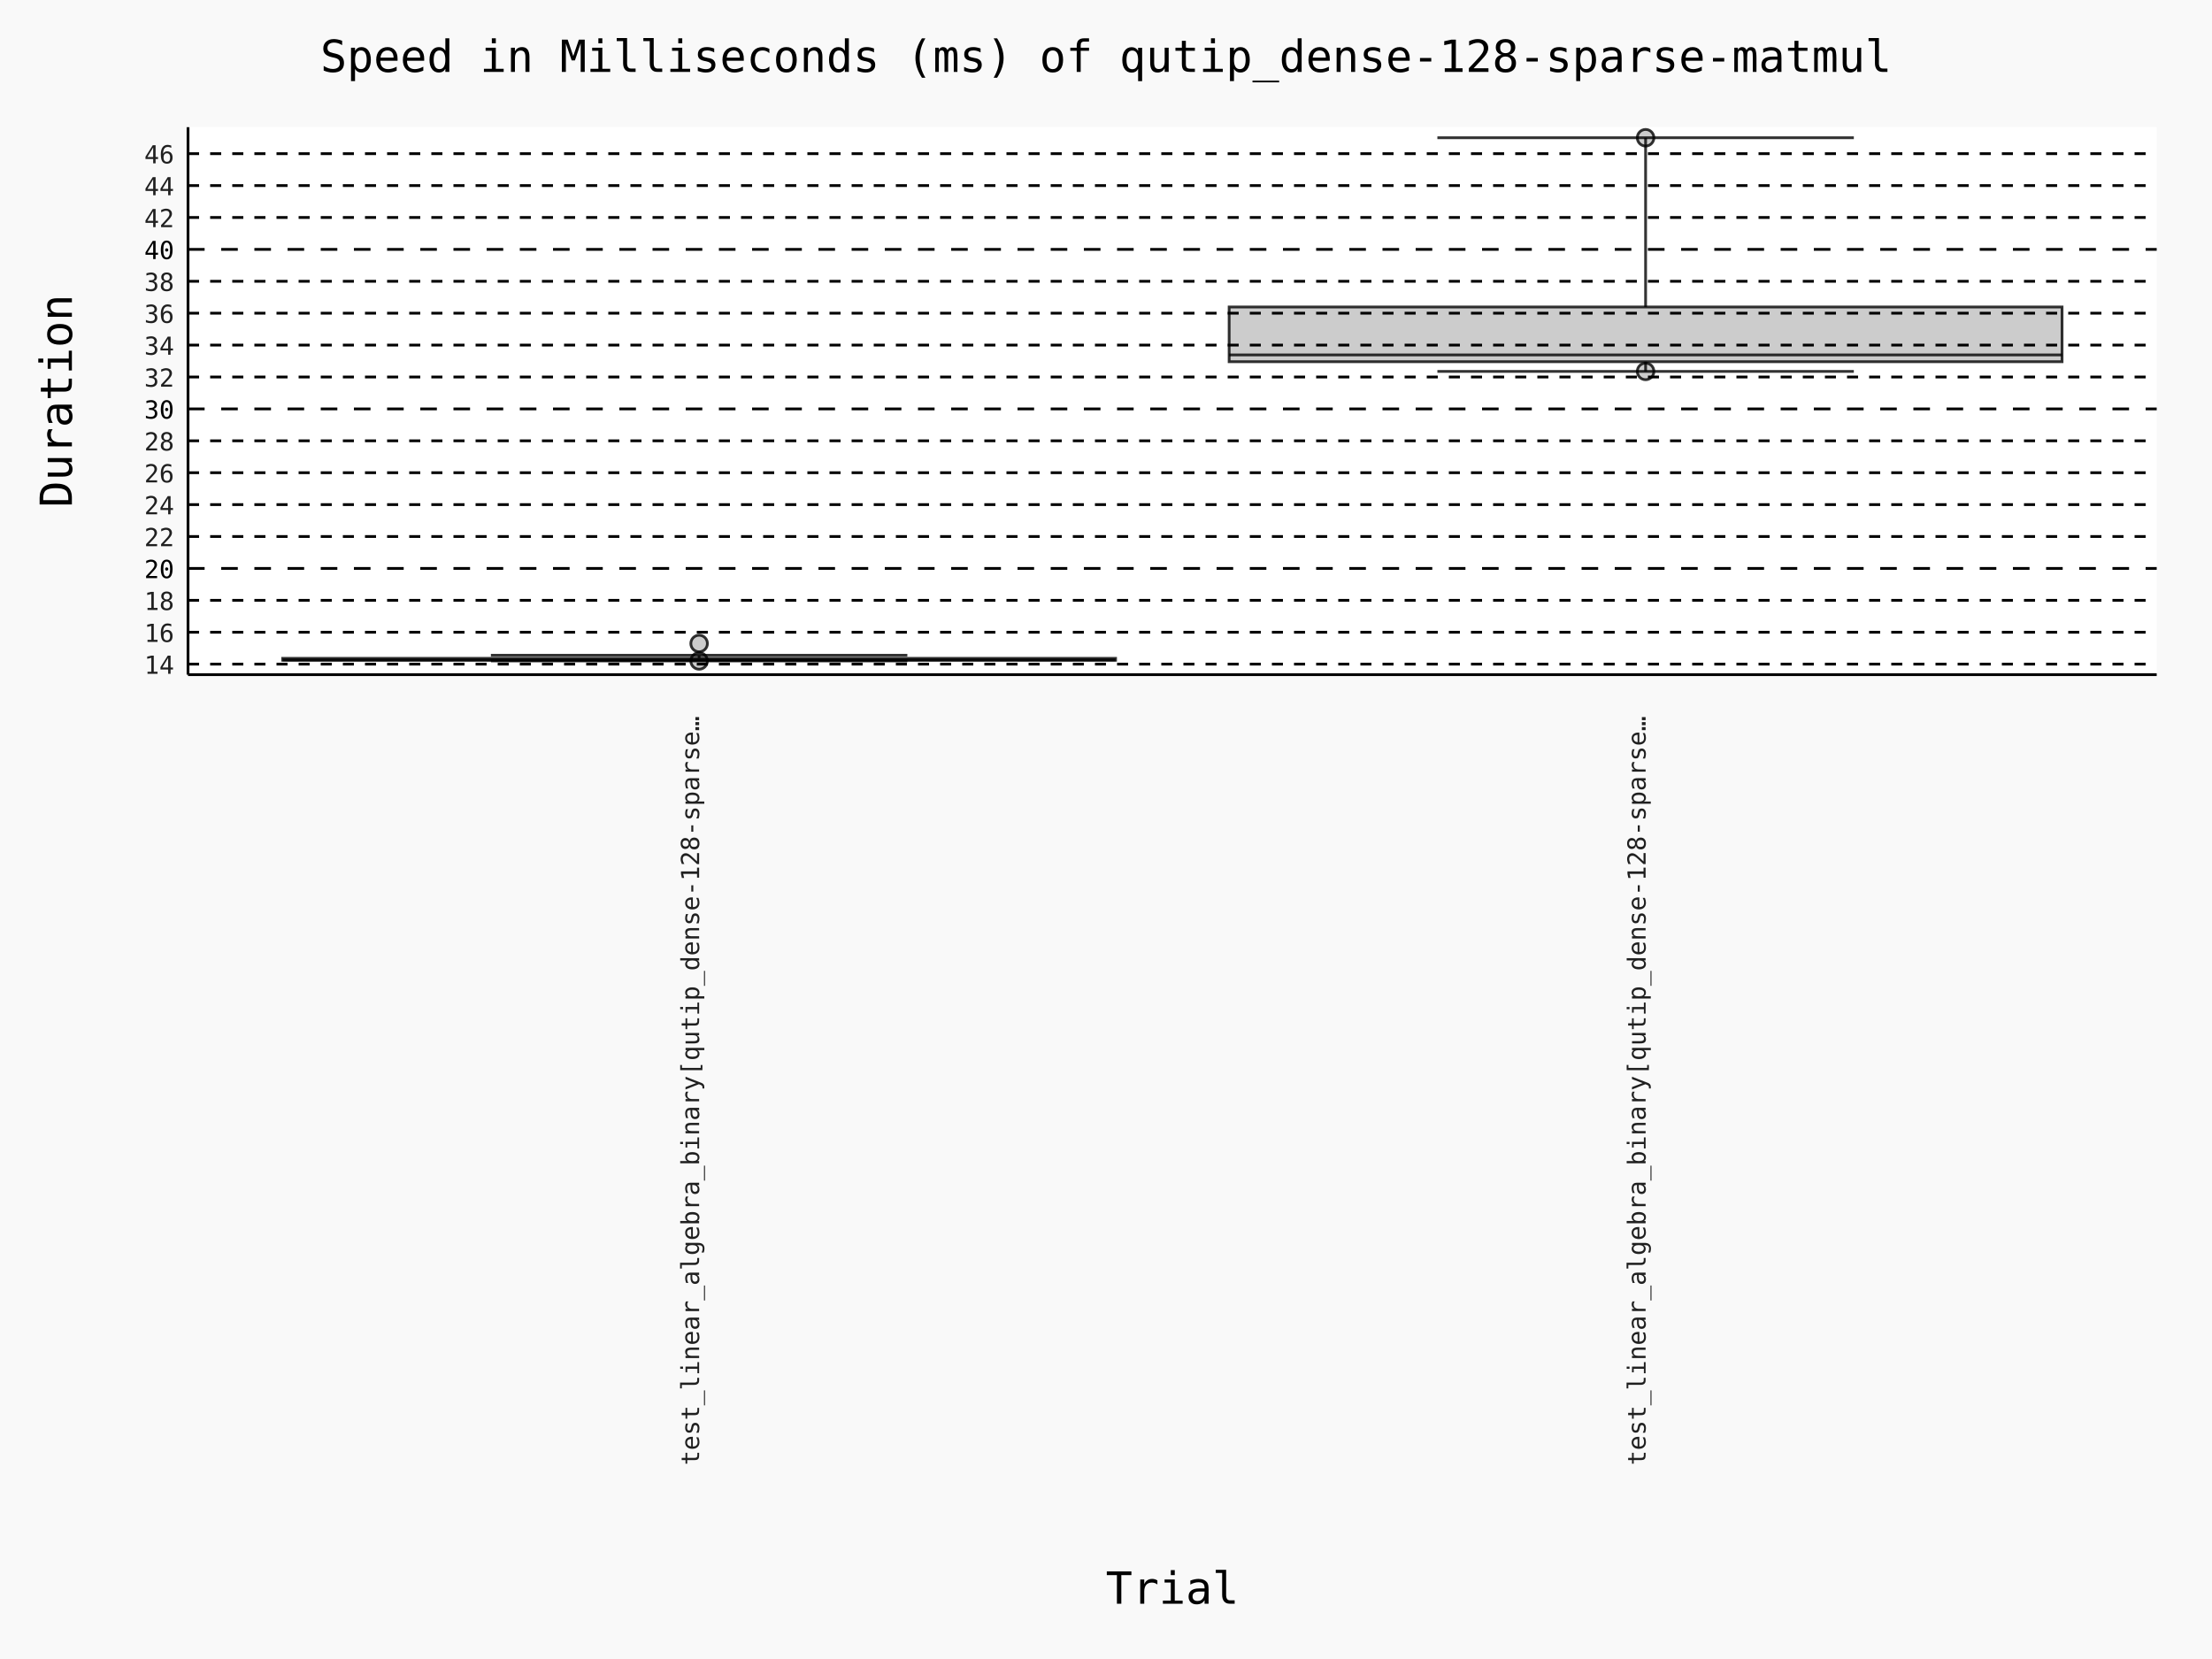
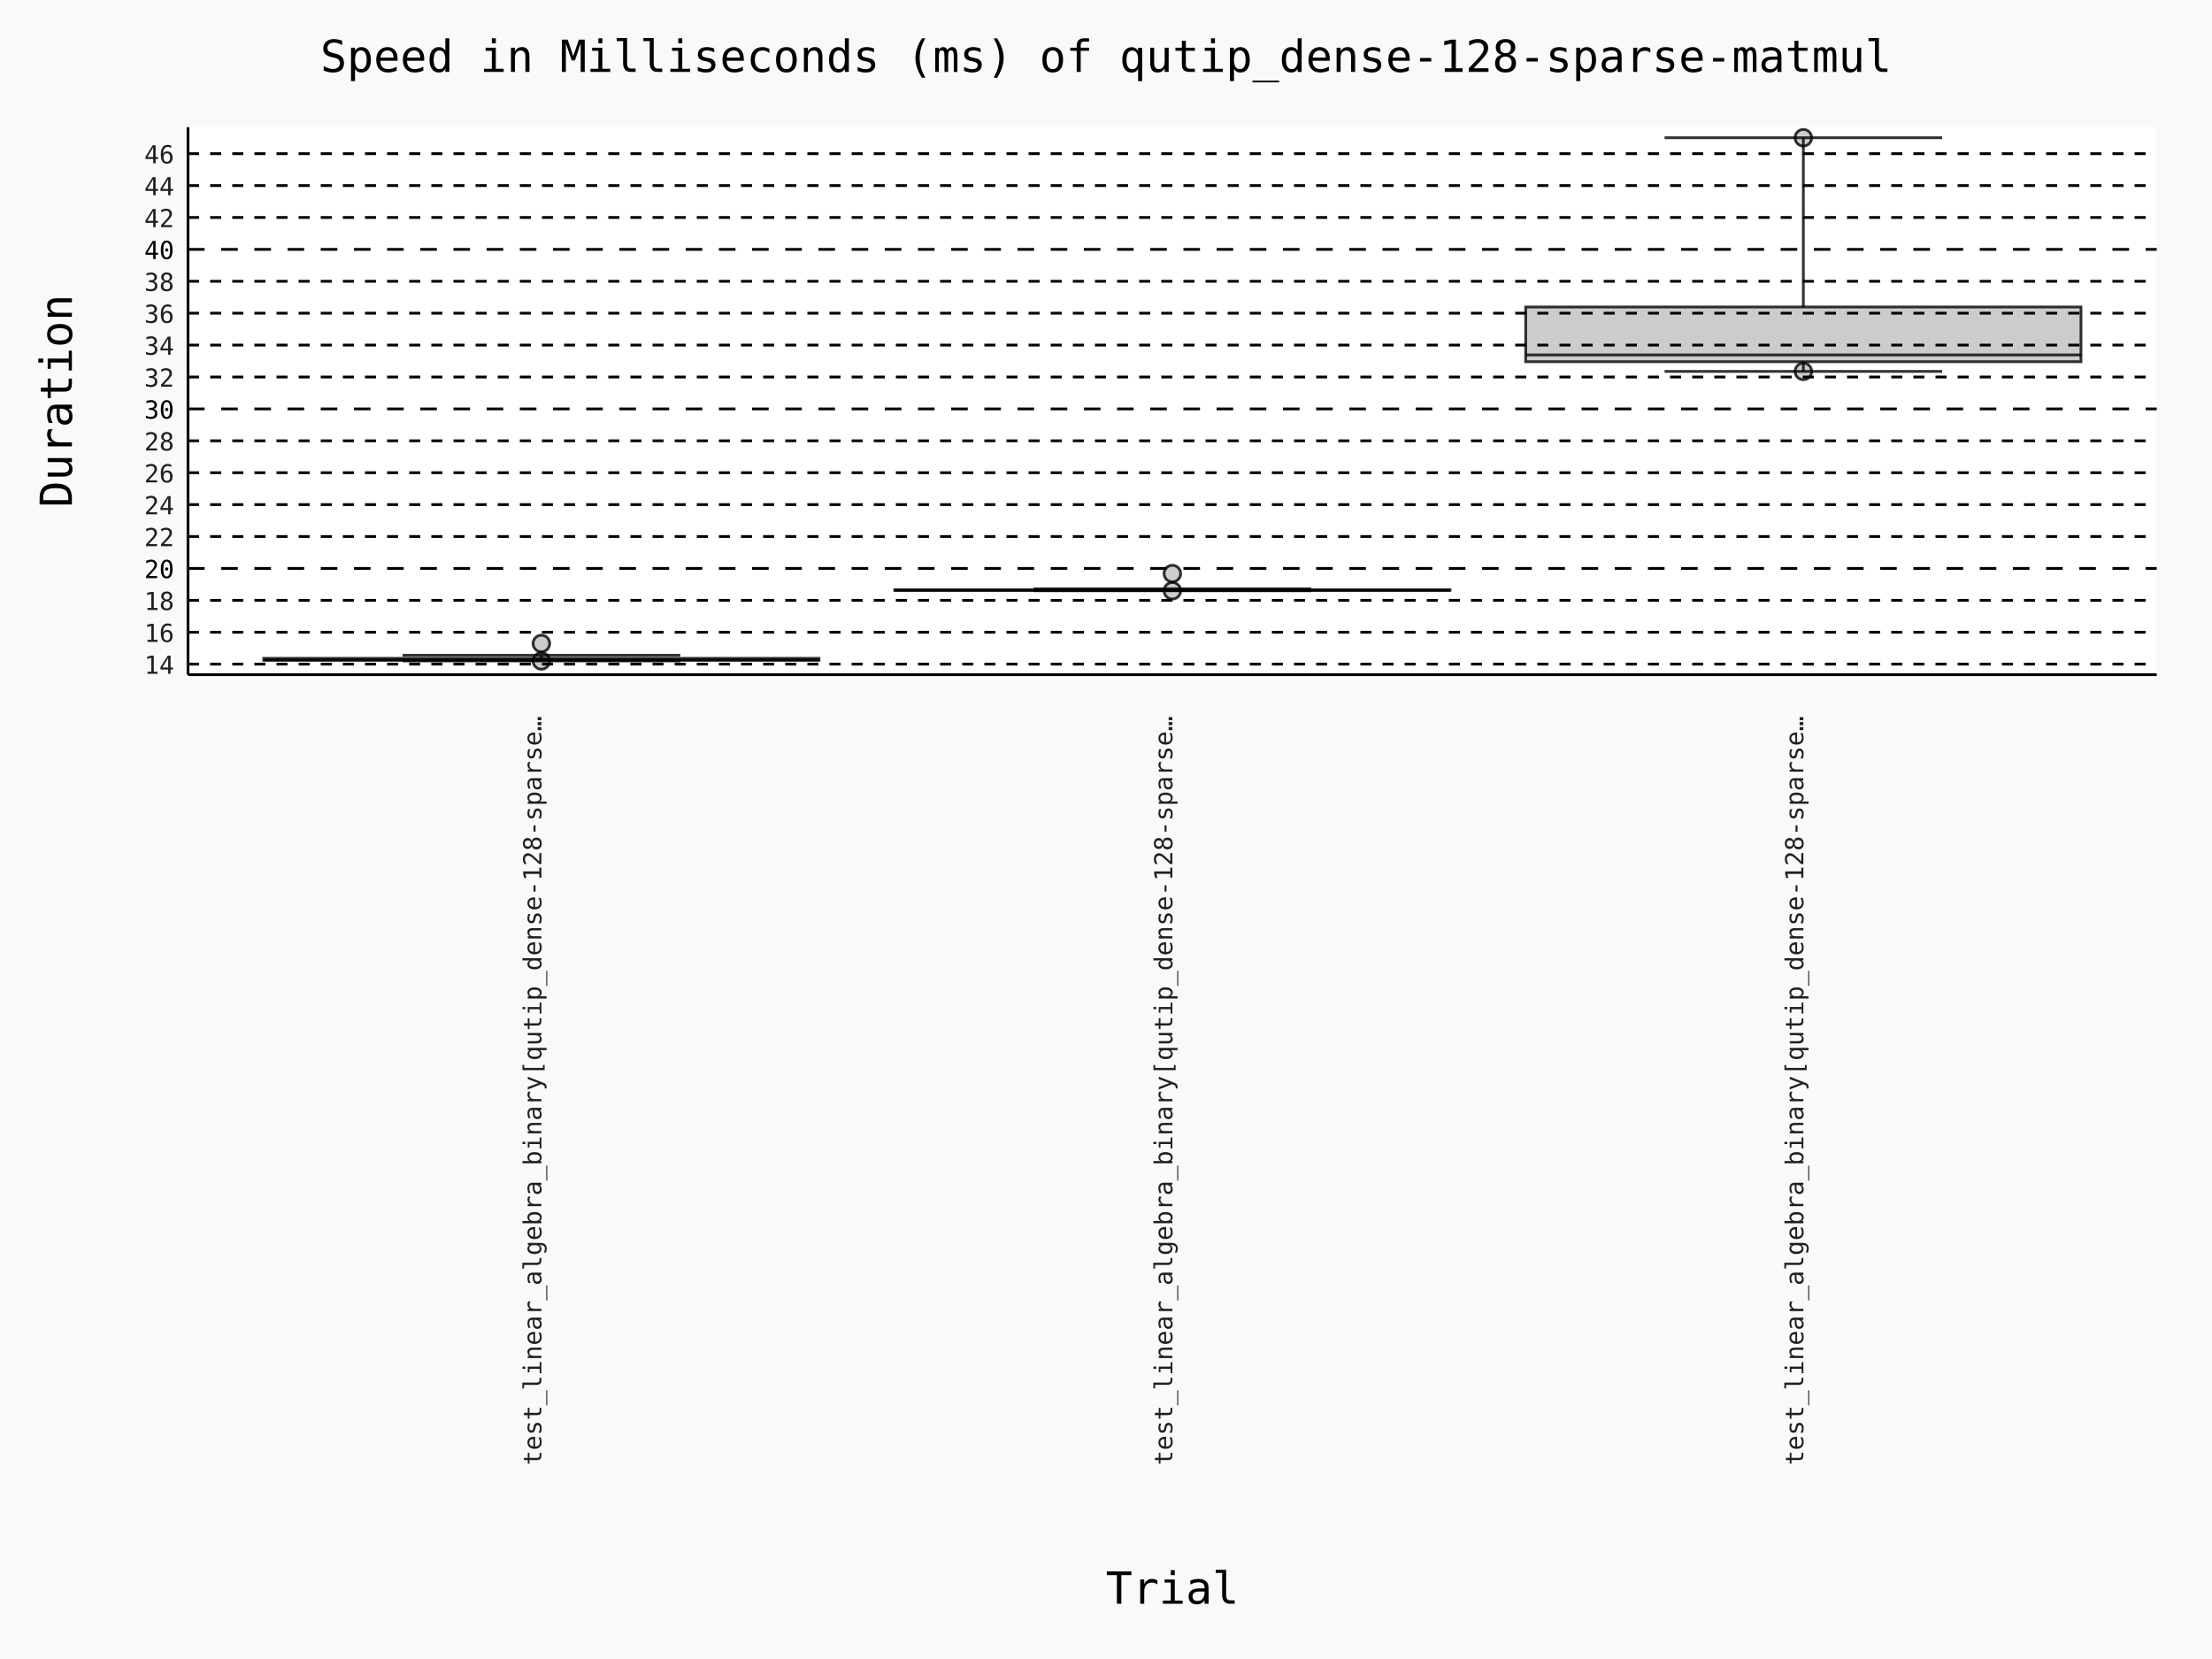
- <svg xmlns="http://www.w3.org/2000/svg" id="chart-97b67535-8b0e-4242-b469-32ea2b9780ec" class="pygal-chart" viewBox="0 0 800 600">
+ <svg xmlns="http://www.w3.org/2000/svg" id="chart-5caa5186-e664-4173-80a9-8ba2108dd7f9" class="pygal-chart" viewBox="0 0 800 600">
  <defs>
-     <style type="text/css">#chart-97b67535-8b0e-4242-b469-32ea2b9780ec{-webkit-user-select:none;-webkit-font-smoothing:antialiased;font-family:Consolas,"Deja Vu Sans Mono","Bitstream Vera Sans Mono","Courier New",monospace}#chart-97b67535-8b0e-4242-b469-32ea2b9780ec .title{font-family:Consolas,"Deja Vu Sans Mono","Bitstream Vera Sans Mono","Courier New",monospace;font-size:16px}#chart-97b67535-8b0e-4242-b469-32ea2b9780ec .legends .legend text{font-family:Consolas,"Deja Vu Sans Mono","Bitstream Vera Sans Mono","Courier New",monospace;font-size:14px}#chart-97b67535-8b0e-4242-b469-32ea2b9780ec .axis text{font-family:Consolas,"Deja Vu Sans Mono","Bitstream Vera Sans Mono","Courier New",monospace;font-size:10px}#chart-97b67535-8b0e-4242-b469-32ea2b9780ec .axis text.major{font-family:Consolas,"Deja Vu Sans Mono","Bitstream Vera Sans Mono","Courier New",monospace;font-size:10px}#chart-97b67535-8b0e-4242-b469-32ea2b9780ec .text-overlay text.value{font-family:Consolas,"Deja Vu Sans Mono","Bitstream Vera Sans Mono","Courier New",monospace;font-size:16px}#chart-97b67535-8b0e-4242-b469-32ea2b9780ec .text-overlay text.label{font-family:Consolas,"Deja Vu Sans Mono","Bitstream Vera Sans Mono","Courier New",monospace;font-size:10px}#chart-97b67535-8b0e-4242-b469-32ea2b9780ec .tooltip{font-family:Consolas,"Deja Vu Sans Mono","Bitstream Vera Sans Mono","Courier New",monospace;font-size:14px}#chart-97b67535-8b0e-4242-b469-32ea2b9780ec text.no_data{font-family:Consolas,"Deja Vu Sans Mono","Bitstream Vera Sans Mono","Courier New",monospace;font-size:64px}
- #chart-97b67535-8b0e-4242-b469-32ea2b9780ec{background-color:rgba(249,249,249,1)}#chart-97b67535-8b0e-4242-b469-32ea2b9780ec path,#chart-97b67535-8b0e-4242-b469-32ea2b9780ec line,#chart-97b67535-8b0e-4242-b469-32ea2b9780ec rect,#chart-97b67535-8b0e-4242-b469-32ea2b9780ec circle{-webkit-transition:150ms;-moz-transition:150ms;transition:150ms}#chart-97b67535-8b0e-4242-b469-32ea2b9780ec .graph &gt; .background{fill:rgba(249,249,249,1)}#chart-97b67535-8b0e-4242-b469-32ea2b9780ec .plot &gt; .background{fill:rgba(255,255,255,1)}#chart-97b67535-8b0e-4242-b469-32ea2b9780ec .graph{fill:rgba(0,0,0,.87)}#chart-97b67535-8b0e-4242-b469-32ea2b9780ec text.no_data{fill:rgba(0,0,0,1)}#chart-97b67535-8b0e-4242-b469-32ea2b9780ec .title{fill:rgba(0,0,0,1)}#chart-97b67535-8b0e-4242-b469-32ea2b9780ec .legends .legend text{fill:rgba(0,0,0,.87)}#chart-97b67535-8b0e-4242-b469-32ea2b9780ec .legends .legend:hover text{fill:rgba(0,0,0,1)}#chart-97b67535-8b0e-4242-b469-32ea2b9780ec .axis .line{stroke:rgba(0,0,0,1)}#chart-97b67535-8b0e-4242-b469-32ea2b9780ec .axis .guide.line{stroke:rgba(0,0,0,.54)}#chart-97b67535-8b0e-4242-b469-32ea2b9780ec .axis .major.line{stroke:rgba(0,0,0,.87)}#chart-97b67535-8b0e-4242-b469-32ea2b9780ec .axis text.major{fill:rgba(0,0,0,1)}#chart-97b67535-8b0e-4242-b469-32ea2b9780ec .axis.y .guides:hover .guide.line,#chart-97b67535-8b0e-4242-b469-32ea2b9780ec .line-graph .axis.x .guides:hover .guide.line,#chart-97b67535-8b0e-4242-b469-32ea2b9780ec .stackedline-graph .axis.x .guides:hover .guide.line,#chart-97b67535-8b0e-4242-b469-32ea2b9780ec .xy-graph .axis.x .guides:hover .guide.line{stroke:rgba(0,0,0,1)}#chart-97b67535-8b0e-4242-b469-32ea2b9780ec .axis .guides:hover text{fill:rgba(0,0,0,1)}#chart-97b67535-8b0e-4242-b469-32ea2b9780ec .reactive{fill-opacity:.7;stroke-opacity:.8;stroke-width:1}#chart-97b67535-8b0e-4242-b469-32ea2b9780ec .ci{stroke:rgba(0,0,0,.87)}#chart-97b67535-8b0e-4242-b469-32ea2b9780ec .reactive.active,#chart-97b67535-8b0e-4242-b469-32ea2b9780ec .active .reactive{fill-opacity:.8;stroke-opacity:.9;stroke-width:4}#chart-97b67535-8b0e-4242-b469-32ea2b9780ec .ci .reactive.active{stroke-width:1.5}#chart-97b67535-8b0e-4242-b469-32ea2b9780ec .series text{fill:rgba(0,0,0,1)}#chart-97b67535-8b0e-4242-b469-32ea2b9780ec .tooltip rect{fill:rgba(255,255,255,1);stroke:rgba(0,0,0,1);-webkit-transition:opacity 150ms;-moz-transition:opacity 150ms;transition:opacity 150ms}#chart-97b67535-8b0e-4242-b469-32ea2b9780ec .tooltip .label{fill:rgba(0,0,0,.87)}#chart-97b67535-8b0e-4242-b469-32ea2b9780ec .tooltip .label{fill:rgba(0,0,0,.87)}#chart-97b67535-8b0e-4242-b469-32ea2b9780ec .tooltip .legend{font-size:.8em;fill:rgba(0,0,0,.54)}#chart-97b67535-8b0e-4242-b469-32ea2b9780ec .tooltip .x_label{font-size:.6em;fill:rgba(0,0,0,1)}#chart-97b67535-8b0e-4242-b469-32ea2b9780ec .tooltip .xlink{font-size:.5em;text-decoration:underline}#chart-97b67535-8b0e-4242-b469-32ea2b9780ec .tooltip .value{font-size:1.5em}#chart-97b67535-8b0e-4242-b469-32ea2b9780ec .bound{font-size:.5em}#chart-97b67535-8b0e-4242-b469-32ea2b9780ec .max-value{font-size:.75em;fill:rgba(0,0,0,.54)}#chart-97b67535-8b0e-4242-b469-32ea2b9780ec .map-element{fill:rgba(255,255,255,1);stroke:rgba(0,0,0,.54) !important}#chart-97b67535-8b0e-4242-b469-32ea2b9780ec .map-element .reactive{fill-opacity:inherit;stroke-opacity:inherit}#chart-97b67535-8b0e-4242-b469-32ea2b9780ec .color-0,#chart-97b67535-8b0e-4242-b469-32ea2b9780ec .color-0 a:visited{stroke:#000000;fill:#000000}#chart-97b67535-8b0e-4242-b469-32ea2b9780ec .color-1,#chart-97b67535-8b0e-4242-b469-32ea2b9780ec .color-1 a:visited{stroke:#000000;fill:#000000}#chart-97b67535-8b0e-4242-b469-32ea2b9780ec .text-overlay .color-0 text{fill:white}#chart-97b67535-8b0e-4242-b469-32ea2b9780ec .text-overlay .color-1 text{fill:white}
- #chart-97b67535-8b0e-4242-b469-32ea2b9780ec text.no_data{text-anchor:middle}#chart-97b67535-8b0e-4242-b469-32ea2b9780ec .guide.line{fill:none}#chart-97b67535-8b0e-4242-b469-32ea2b9780ec .centered{text-anchor:middle}#chart-97b67535-8b0e-4242-b469-32ea2b9780ec .title{text-anchor:middle}#chart-97b67535-8b0e-4242-b469-32ea2b9780ec .legends .legend text{fill-opacity:1}#chart-97b67535-8b0e-4242-b469-32ea2b9780ec .axis.x text{text-anchor:middle}#chart-97b67535-8b0e-4242-b469-32ea2b9780ec .axis.x:not(.web) text[transform]{text-anchor:start}#chart-97b67535-8b0e-4242-b469-32ea2b9780ec .axis.x:not(.web) text[transform].backwards{text-anchor:end}#chart-97b67535-8b0e-4242-b469-32ea2b9780ec .axis.y text{text-anchor:end}#chart-97b67535-8b0e-4242-b469-32ea2b9780ec .axis.y text[transform].backwards{text-anchor:start}#chart-97b67535-8b0e-4242-b469-32ea2b9780ec .axis.y2 text{text-anchor:start}#chart-97b67535-8b0e-4242-b469-32ea2b9780ec .axis.y2 text[transform].backwards{text-anchor:end}#chart-97b67535-8b0e-4242-b469-32ea2b9780ec .axis .guide.line{stroke-dasharray:4,4;stroke:black}#chart-97b67535-8b0e-4242-b469-32ea2b9780ec .axis .major.guide.line{stroke-dasharray:6,6;stroke:black}#chart-97b67535-8b0e-4242-b469-32ea2b9780ec .horizontal .axis.y .guide.line,#chart-97b67535-8b0e-4242-b469-32ea2b9780ec .horizontal .axis.y2 .guide.line,#chart-97b67535-8b0e-4242-b469-32ea2b9780ec .vertical .axis.x .guide.line{opacity:0}#chart-97b67535-8b0e-4242-b469-32ea2b9780ec .horizontal .axis.always_show .guide.line,#chart-97b67535-8b0e-4242-b469-32ea2b9780ec .vertical .axis.always_show .guide.line{opacity:1 !important}#chart-97b67535-8b0e-4242-b469-32ea2b9780ec .axis.y .guides:hover .guide.line,#chart-97b67535-8b0e-4242-b469-32ea2b9780ec .axis.y2 .guides:hover .guide.line,#chart-97b67535-8b0e-4242-b469-32ea2b9780ec .axis.x .guides:hover .guide.line{opacity:1}#chart-97b67535-8b0e-4242-b469-32ea2b9780ec .axis .guides:hover text{opacity:1}#chart-97b67535-8b0e-4242-b469-32ea2b9780ec .nofill{fill:none}#chart-97b67535-8b0e-4242-b469-32ea2b9780ec .subtle-fill{fill-opacity:.2}#chart-97b67535-8b0e-4242-b469-32ea2b9780ec .dot{stroke-width:1px;fill-opacity:1;stroke-opacity:1}#chart-97b67535-8b0e-4242-b469-32ea2b9780ec .dot.active{stroke-width:5px}#chart-97b67535-8b0e-4242-b469-32ea2b9780ec .dot.negative{fill:transparent}#chart-97b67535-8b0e-4242-b469-32ea2b9780ec text,#chart-97b67535-8b0e-4242-b469-32ea2b9780ec tspan{stroke:none !important}#chart-97b67535-8b0e-4242-b469-32ea2b9780ec .series text.active{opacity:1}#chart-97b67535-8b0e-4242-b469-32ea2b9780ec .tooltip rect{fill-opacity:.95;stroke-width:.5}#chart-97b67535-8b0e-4242-b469-32ea2b9780ec .tooltip text{fill-opacity:1}#chart-97b67535-8b0e-4242-b469-32ea2b9780ec .showable{visibility:hidden}#chart-97b67535-8b0e-4242-b469-32ea2b9780ec .showable.shown{visibility:visible}#chart-97b67535-8b0e-4242-b469-32ea2b9780ec .gauge-background{fill:rgba(229,229,229,1);stroke:none}#chart-97b67535-8b0e-4242-b469-32ea2b9780ec .bg-lines{stroke:rgba(249,249,249,1);stroke-width:2px}
+     <style type="text/css">#chart-5caa5186-e664-4173-80a9-8ba2108dd7f9{-webkit-user-select:none;-webkit-font-smoothing:antialiased;font-family:Consolas,"Deja Vu Sans Mono","Bitstream Vera Sans Mono","Courier New",monospace}#chart-5caa5186-e664-4173-80a9-8ba2108dd7f9 .title{font-family:Consolas,"Deja Vu Sans Mono","Bitstream Vera Sans Mono","Courier New",monospace;font-size:16px}#chart-5caa5186-e664-4173-80a9-8ba2108dd7f9 .legends .legend text{font-family:Consolas,"Deja Vu Sans Mono","Bitstream Vera Sans Mono","Courier New",monospace;font-size:14px}#chart-5caa5186-e664-4173-80a9-8ba2108dd7f9 .axis text{font-family:Consolas,"Deja Vu Sans Mono","Bitstream Vera Sans Mono","Courier New",monospace;font-size:10px}#chart-5caa5186-e664-4173-80a9-8ba2108dd7f9 .axis text.major{font-family:Consolas,"Deja Vu Sans Mono","Bitstream Vera Sans Mono","Courier New",monospace;font-size:10px}#chart-5caa5186-e664-4173-80a9-8ba2108dd7f9 .text-overlay text.value{font-family:Consolas,"Deja Vu Sans Mono","Bitstream Vera Sans Mono","Courier New",monospace;font-size:16px}#chart-5caa5186-e664-4173-80a9-8ba2108dd7f9 .text-overlay text.label{font-family:Consolas,"Deja Vu Sans Mono","Bitstream Vera Sans Mono","Courier New",monospace;font-size:10px}#chart-5caa5186-e664-4173-80a9-8ba2108dd7f9 .tooltip{font-family:Consolas,"Deja Vu Sans Mono","Bitstream Vera Sans Mono","Courier New",monospace;font-size:14px}#chart-5caa5186-e664-4173-80a9-8ba2108dd7f9 text.no_data{font-family:Consolas,"Deja Vu Sans Mono","Bitstream Vera Sans Mono","Courier New",monospace;font-size:64px}
+ #chart-5caa5186-e664-4173-80a9-8ba2108dd7f9{background-color:rgba(249,249,249,1)}#chart-5caa5186-e664-4173-80a9-8ba2108dd7f9 path,#chart-5caa5186-e664-4173-80a9-8ba2108dd7f9 line,#chart-5caa5186-e664-4173-80a9-8ba2108dd7f9 rect,#chart-5caa5186-e664-4173-80a9-8ba2108dd7f9 circle{-webkit-transition:150ms;-moz-transition:150ms;transition:150ms}#chart-5caa5186-e664-4173-80a9-8ba2108dd7f9 .graph &gt; .background{fill:rgba(249,249,249,1)}#chart-5caa5186-e664-4173-80a9-8ba2108dd7f9 .plot &gt; .background{fill:rgba(255,255,255,1)}#chart-5caa5186-e664-4173-80a9-8ba2108dd7f9 .graph{fill:rgba(0,0,0,.87)}#chart-5caa5186-e664-4173-80a9-8ba2108dd7f9 text.no_data{fill:rgba(0,0,0,1)}#chart-5caa5186-e664-4173-80a9-8ba2108dd7f9 .title{fill:rgba(0,0,0,1)}#chart-5caa5186-e664-4173-80a9-8ba2108dd7f9 .legends .legend text{fill:rgba(0,0,0,.87)}#chart-5caa5186-e664-4173-80a9-8ba2108dd7f9 .legends .legend:hover text{fill:rgba(0,0,0,1)}#chart-5caa5186-e664-4173-80a9-8ba2108dd7f9 .axis .line{stroke:rgba(0,0,0,1)}#chart-5caa5186-e664-4173-80a9-8ba2108dd7f9 .axis .guide.line{stroke:rgba(0,0,0,.54)}#chart-5caa5186-e664-4173-80a9-8ba2108dd7f9 .axis .major.line{stroke:rgba(0,0,0,.87)}#chart-5caa5186-e664-4173-80a9-8ba2108dd7f9 .axis text.major{fill:rgba(0,0,0,1)}#chart-5caa5186-e664-4173-80a9-8ba2108dd7f9 .axis.y .guides:hover .guide.line,#chart-5caa5186-e664-4173-80a9-8ba2108dd7f9 .line-graph .axis.x .guides:hover .guide.line,#chart-5caa5186-e664-4173-80a9-8ba2108dd7f9 .stackedline-graph .axis.x .guides:hover .guide.line,#chart-5caa5186-e664-4173-80a9-8ba2108dd7f9 .xy-graph .axis.x .guides:hover .guide.line{stroke:rgba(0,0,0,1)}#chart-5caa5186-e664-4173-80a9-8ba2108dd7f9 .axis .guides:hover text{fill:rgba(0,0,0,1)}#chart-5caa5186-e664-4173-80a9-8ba2108dd7f9 .reactive{fill-opacity:.7;stroke-opacity:.8;stroke-width:1}#chart-5caa5186-e664-4173-80a9-8ba2108dd7f9 .ci{stroke:rgba(0,0,0,.87)}#chart-5caa5186-e664-4173-80a9-8ba2108dd7f9 .reactive.active,#chart-5caa5186-e664-4173-80a9-8ba2108dd7f9 .active .reactive{fill-opacity:.8;stroke-opacity:.9;stroke-width:4}#chart-5caa5186-e664-4173-80a9-8ba2108dd7f9 .ci .reactive.active{stroke-width:1.5}#chart-5caa5186-e664-4173-80a9-8ba2108dd7f9 .series text{fill:rgba(0,0,0,1)}#chart-5caa5186-e664-4173-80a9-8ba2108dd7f9 .tooltip rect{fill:rgba(255,255,255,1);stroke:rgba(0,0,0,1);-webkit-transition:opacity 150ms;-moz-transition:opacity 150ms;transition:opacity 150ms}#chart-5caa5186-e664-4173-80a9-8ba2108dd7f9 .tooltip .label{fill:rgba(0,0,0,.87)}#chart-5caa5186-e664-4173-80a9-8ba2108dd7f9 .tooltip .label{fill:rgba(0,0,0,.87)}#chart-5caa5186-e664-4173-80a9-8ba2108dd7f9 .tooltip .legend{font-size:.8em;fill:rgba(0,0,0,.54)}#chart-5caa5186-e664-4173-80a9-8ba2108dd7f9 .tooltip .x_label{font-size:.6em;fill:rgba(0,0,0,1)}#chart-5caa5186-e664-4173-80a9-8ba2108dd7f9 .tooltip .xlink{font-size:.5em;text-decoration:underline}#chart-5caa5186-e664-4173-80a9-8ba2108dd7f9 .tooltip .value{font-size:1.5em}#chart-5caa5186-e664-4173-80a9-8ba2108dd7f9 .bound{font-size:.5em}#chart-5caa5186-e664-4173-80a9-8ba2108dd7f9 .max-value{font-size:.75em;fill:rgba(0,0,0,.54)}#chart-5caa5186-e664-4173-80a9-8ba2108dd7f9 .map-element{fill:rgba(255,255,255,1);stroke:rgba(0,0,0,.54) !important}#chart-5caa5186-e664-4173-80a9-8ba2108dd7f9 .map-element .reactive{fill-opacity:inherit;stroke-opacity:inherit}#chart-5caa5186-e664-4173-80a9-8ba2108dd7f9 .color-0,#chart-5caa5186-e664-4173-80a9-8ba2108dd7f9 .color-0 a:visited{stroke:#000000;fill:#000000}#chart-5caa5186-e664-4173-80a9-8ba2108dd7f9 .color-1,#chart-5caa5186-e664-4173-80a9-8ba2108dd7f9 .color-1 a:visited{stroke:#000000;fill:#000000}#chart-5caa5186-e664-4173-80a9-8ba2108dd7f9 .color-2,#chart-5caa5186-e664-4173-80a9-8ba2108dd7f9 .color-2 a:visited{stroke:#000000;fill:#000000}#chart-5caa5186-e664-4173-80a9-8ba2108dd7f9 .text-overlay .color-0 text{fill:white}#chart-5caa5186-e664-4173-80a9-8ba2108dd7f9 .text-overlay .color-1 text{fill:white}#chart-5caa5186-e664-4173-80a9-8ba2108dd7f9 .text-overlay .color-2 text{fill:white}
+ #chart-5caa5186-e664-4173-80a9-8ba2108dd7f9 text.no_data{text-anchor:middle}#chart-5caa5186-e664-4173-80a9-8ba2108dd7f9 .guide.line{fill:none}#chart-5caa5186-e664-4173-80a9-8ba2108dd7f9 .centered{text-anchor:middle}#chart-5caa5186-e664-4173-80a9-8ba2108dd7f9 .title{text-anchor:middle}#chart-5caa5186-e664-4173-80a9-8ba2108dd7f9 .legends .legend text{fill-opacity:1}#chart-5caa5186-e664-4173-80a9-8ba2108dd7f9 .axis.x text{text-anchor:middle}#chart-5caa5186-e664-4173-80a9-8ba2108dd7f9 .axis.x:not(.web) text[transform]{text-anchor:start}#chart-5caa5186-e664-4173-80a9-8ba2108dd7f9 .axis.x:not(.web) text[transform].backwards{text-anchor:end}#chart-5caa5186-e664-4173-80a9-8ba2108dd7f9 .axis.y text{text-anchor:end}#chart-5caa5186-e664-4173-80a9-8ba2108dd7f9 .axis.y text[transform].backwards{text-anchor:start}#chart-5caa5186-e664-4173-80a9-8ba2108dd7f9 .axis.y2 text{text-anchor:start}#chart-5caa5186-e664-4173-80a9-8ba2108dd7f9 .axis.y2 text[transform].backwards{text-anchor:end}#chart-5caa5186-e664-4173-80a9-8ba2108dd7f9 .axis .guide.line{stroke-dasharray:4,4;stroke:black}#chart-5caa5186-e664-4173-80a9-8ba2108dd7f9 .axis .major.guide.line{stroke-dasharray:6,6;stroke:black}#chart-5caa5186-e664-4173-80a9-8ba2108dd7f9 .horizontal .axis.y .guide.line,#chart-5caa5186-e664-4173-80a9-8ba2108dd7f9 .horizontal .axis.y2 .guide.line,#chart-5caa5186-e664-4173-80a9-8ba2108dd7f9 .vertical .axis.x .guide.line{opacity:0}#chart-5caa5186-e664-4173-80a9-8ba2108dd7f9 .horizontal .axis.always_show .guide.line,#chart-5caa5186-e664-4173-80a9-8ba2108dd7f9 .vertical .axis.always_show .guide.line{opacity:1 !important}#chart-5caa5186-e664-4173-80a9-8ba2108dd7f9 .axis.y .guides:hover .guide.line,#chart-5caa5186-e664-4173-80a9-8ba2108dd7f9 .axis.y2 .guides:hover .guide.line,#chart-5caa5186-e664-4173-80a9-8ba2108dd7f9 .axis.x .guides:hover .guide.line{opacity:1}#chart-5caa5186-e664-4173-80a9-8ba2108dd7f9 .axis .guides:hover text{opacity:1}#chart-5caa5186-e664-4173-80a9-8ba2108dd7f9 .nofill{fill:none}#chart-5caa5186-e664-4173-80a9-8ba2108dd7f9 .subtle-fill{fill-opacity:.2}#chart-5caa5186-e664-4173-80a9-8ba2108dd7f9 .dot{stroke-width:1px;fill-opacity:1;stroke-opacity:1}#chart-5caa5186-e664-4173-80a9-8ba2108dd7f9 .dot.active{stroke-width:5px}#chart-5caa5186-e664-4173-80a9-8ba2108dd7f9 .dot.negative{fill:transparent}#chart-5caa5186-e664-4173-80a9-8ba2108dd7f9 text,#chart-5caa5186-e664-4173-80a9-8ba2108dd7f9 tspan{stroke:none !important}#chart-5caa5186-e664-4173-80a9-8ba2108dd7f9 .series text.active{opacity:1}#chart-5caa5186-e664-4173-80a9-8ba2108dd7f9 .tooltip rect{fill-opacity:.95;stroke-width:.5}#chart-5caa5186-e664-4173-80a9-8ba2108dd7f9 .tooltip text{fill-opacity:1}#chart-5caa5186-e664-4173-80a9-8ba2108dd7f9 .showable{visibility:hidden}#chart-5caa5186-e664-4173-80a9-8ba2108dd7f9 .showable.shown{visibility:visible}#chart-5caa5186-e664-4173-80a9-8ba2108dd7f9 .gauge-background{fill:rgba(229,229,229,1);stroke:none}#chart-5caa5186-e664-4173-80a9-8ba2108dd7f9 .bg-lines{stroke:rgba(249,249,249,1);stroke-width:2px}
.tooltip .value{font-size:1em !important}.axis text{font-size:9px !important}</style>
  </defs>
  <g class="graph custombox-graph vertical">
    <rect x="0" y="0" width="800" height="600" class="background" />
    <g transform="translate(68, 46)" class="plot">
      <rect x="0" y="0" width="712.0" height="198.0" class="background" />
      <g class="axis y always_show">
        <path d="M0 198 h712" class="line" />
        <g class="guides">
          <path d="M0 194.192 h712" class="guide line" />
          <text x="-5" y="197.692" class="">14</text>
        </g>
        <g class="guides">
          <path d="M0 182.654 h712" class="guide line" />
          <text x="-5" y="186.154" class="">16</text>
        </g>
        <g class="guides">
          <path d="M0 171.115 h712" class="guide line" />
          <text x="-5" y="174.615" class="">18</text>
        </g>
        <g class="guides">
          <path d="M0 159.577 h712" class="major guide line" />
          <text x="-5" y="163.077" class="major">20</text>
        </g>
        <g class="guides">
          <path d="M0 148.038 h712" class="guide line" />
          <text x="-5" y="151.538" class="">22</text>
        </g>
        <g class="guides">
          <path d="M0 136.5 h712" class="guide line" />
          <text x="-5" y="140.0" class="">24</text>
        </g>
        <g class="guides">
          <path d="M0 124.962 h712" class="guide line" />
          <text x="-5" y="128.462" class="">26</text>
        </g>
        <g class="guides">
          <path d="M0 113.423 h712" class="guide line" />
          <text x="-5" y="116.923" class="">28</text>
        </g>
        <g class="guides">
          <path d="M0 101.885 h712" class="major guide line" />
          <text x="-5" y="105.385" class="major">30</text>
        </g>
        <g class="guides">
          <path d="M0 90.346 h712" class="guide line" />
          <text x="-5" y="93.846" class="">32</text>
        </g>
        <g class="guides">
          <path d="M0 78.808 h712" class="guide line" />
          <text x="-5" y="82.308" class="">34</text>
        </g>
        <g class="guides">
          <path d="M0 67.269 h712" class="guide line" />
          <text x="-5" y="70.769" class="">36</text>
        </g>
        <g class="guides">
          <path d="M0 55.731 h712" class="guide line" />
          <text x="-5" y="59.231" class="">38</text>
        </g>
        <g class="guides">
          <path d="M0 44.192 h712" class="major guide line" />
          <text x="-5" y="47.692" class="major">40</text>
        </g>
        <g class="guides">
          <path d="M0 32.654 h712" class="guide line" />
          <text x="-5" y="36.154" class="">42</text>
        </g>
        <g class="guides">
          <path d="M0 21.115 h712" class="guide line" />
          <text x="-5" y="24.615" class="">44</text>
        </g>
        <g class="guides">
          <path d="M0 9.577 h712" class="guide line" />
          <text x="-5" y="13.077" class="">46</text>
        </g>
      </g>
      <g class="axis x">
        <path d="M0 0 v198" class="line" />
        <g class="guides">
-           <path d="M184.846 0 v198" class="guide line" />
-           <text x="184.846" y="213.0" class="backwards" transform="rotate(270 184.8462 213)">test_linear_algebra_binary[qutip_dense-128-sparse…</text>
+           <path d="M127.795 0 v198" class="guide line" />
+           <text x="127.795" y="213.0" class="backwards" transform="rotate(270 127.7949 213)">test_linear_algebra_binary[qutip_dense-128-sparse…</text>
        </g>
        <g class="guides">
-           <path d="M527.154 0 v198" class="guide line" />
-           <text x="527.154" y="213.0" class="backwards" transform="rotate(270 527.1538 213)">test_linear_algebra_binary[qutip_dense-128-sparse…</text>
+           <path d="M356 0 v198" class="guide line" />
+           <text x="356.0" y="213.0" class="backwards" transform="rotate(270 356 213)">test_linear_algebra_binary[qutip_dense-128-sparse…</text>
+         </g>
+         <g class="guides">
+           <path d="M584.205 0 v198" class="guide line" />
+           <text x="584.205" y="213.0" class="backwards" transform="rotate(270 584.2051 213)">test_linear_algebra_binary[qutip_dense-128-sparse…</text>
        </g>
      </g>
      <g class="series serie-0 color-0">
        <g class="boxes">
          <g class="box">
-             <path stroke-width="3" d="M109.538 193.033 L260.154 193.033" class="reactive tooltip-trigger" />
-             <path stroke-width="3" d="M34.231 192.676 L335.462 192.676" class="reactive tooltip-trigger" />
-             <path stroke-width="3" d="M109.538 190.98 L260.154 190.98" class="reactive tooltip-trigger" />
-             <path stroke-width="2" d="M184.846 193.033 L184.846 192.786" class="reactive tooltip-trigger" />
-             <path stroke-width="2" d="M184.846 190.98 L184.846 192.098" class="reactive tooltip-trigger" />
-             <rect x="34.231" y="192.098" height="0.688" width="301.231" class="subtle-fill reactive tooltip-trigger" />
-             <circle cx="184.846" cy="193.033" r="3" class="subtle-fill reactive tooltip-trigger" />
-             <circle cx="184.846" cy="186.734" r="3" class="subtle-fill reactive tooltip-trigger" />
+             <path stroke-width="3" d="M77.59 193.033 L178 193.033" class="reactive tooltip-trigger" />
+             <path stroke-width="3" d="M27.385 192.676 L228.205 192.676" class="reactive tooltip-trigger" />
+             <path stroke-width="3" d="M77.59 190.98 L178 190.98" class="reactive tooltip-trigger" />
+             <path stroke-width="2" d="M127.795 193.033 L127.795 192.786" class="reactive tooltip-trigger" />
+             <path stroke-width="2" d="M127.795 190.98 L127.795 192.098" class="reactive tooltip-trigger" />
+             <rect x="27.385" y="192.098" height="0.688" width="200.821" class="subtle-fill reactive tooltip-trigger" />
+             <circle cx="127.795" cy="193.033" r="3" class="subtle-fill reactive tooltip-trigger" />
+             <circle cx="127.795" cy="186.734" r="3" class="subtle-fill reactive tooltip-trigger" />
          </g>
        </g>
      </g>
      <g class="series serie-1 color-1">
        <g class="boxes">
          <g class="box">
-             <path stroke-width="3" d="M451.846 88.325 L602.462 88.325" class="reactive tooltip-trigger" />
-             <path stroke-width="3" d="M376.538 82.364 L677.769 82.364" class="reactive tooltip-trigger" />
-             <path stroke-width="3" d="M451.846 3.818 L602.462 3.818" class="reactive tooltip-trigger" />
-             <path stroke-width="2" d="M527.154 88.325 L527.154 84.818" class="reactive tooltip-trigger" />
-             <path stroke-width="2" d="M527.154 3.818 L527.154 65.025" class="reactive tooltip-trigger" />
-             <rect x="376.538" y="65.025" height="19.792" width="301.231" class="subtle-fill reactive tooltip-trigger" />
-             <circle cx="527.154" cy="88.325" r="3" class="subtle-fill reactive tooltip-trigger" />
-             <circle cx="527.154" cy="3.818" r="3" class="subtle-fill reactive tooltip-trigger" />
+             <path stroke-width="3" d="M305.795 167.655 L406.205 167.655" class="reactive tooltip-trigger" />
+             <path stroke-width="3" d="M255.59 167.48 L456.41 167.48" class="reactive tooltip-trigger" />
+             <path stroke-width="3" d="M305.795 166.938 L406.205 166.938" class="reactive tooltip-trigger" />
+             <path stroke-width="2" d="M356 167.655 L356 167.526" class="reactive tooltip-trigger" />
+             <path stroke-width="2" d="M356 166.938 L356 167.293" class="reactive tooltip-trigger" />
+             <rect x="255.59" y="167.293" height="0.233" width="200.821" class="subtle-fill reactive tooltip-trigger" />
+             <circle cx="356" cy="167.655" r="3" class="subtle-fill reactive tooltip-trigger" />
+             <circle cx="356" cy="161.443" r="3" class="subtle-fill reactive tooltip-trigger" />
+           </g>
+         </g>
+       </g>
+       <g class="series serie-2 color-2">
+         <g class="boxes">
+           <g class="box">
+             <path stroke-width="3" d="M534 88.325 L634.41 88.325" class="reactive tooltip-trigger" />
+             <path stroke-width="3" d="M483.795 82.364 L684.615 82.364" class="reactive tooltip-trigger" />
+             <path stroke-width="3" d="M534 3.818 L634.41 3.818" class="reactive tooltip-trigger" />
+             <path stroke-width="2" d="M584.205 88.325 L584.205 84.818" class="reactive tooltip-trigger" />
+             <path stroke-width="2" d="M584.205 3.818 L584.205 65.025" class="reactive tooltip-trigger" />
+             <rect x="483.795" y="65.025" height="19.792" width="200.821" class="subtle-fill reactive tooltip-trigger" />
+             <circle cx="584.205" cy="88.325" r="3" class="subtle-fill reactive tooltip-trigger" />
+             <circle cx="584.205" cy="3.818" r="3" class="subtle-fill reactive tooltip-trigger" />
          </g>
        </g>
      </g>
    </g>
    <g class="titles">
      <text x="400.0" y="26" class="title plot_title">Speed in Milliseconds (ms) of qutip_dense-128-sparse-matmul</text>
      <text x="424.0" y="580.0" class="title">Trial</text>
      <text x="0" y="171.0" class="title" transform="rotate(-90 0 145)">Duration</text>
    </g>
    <g transform="translate(68, 46)" class="plot overlay">
      <g class="series serie-0 color-0" />
      <g class="series serie-1 color-1" />
+       <g class="series serie-2 color-2" />
    </g>
    <g transform="translate(68, 46)" class="plot text-overlay">
      <g class="series serie-0 color-0" />
      <g class="series serie-1 color-1" />
+       <g class="series serie-2 color-2" />
    </g>
    <g transform="translate(68, 46)" class="plot tooltip-overlay">
      <g transform="translate(0 0)" style="opacity: 0" class="tooltip">
        <rect rx="0" ry="0" width="0" height="0" class="tooltip-box" />
        <g class="text" />
      </g>
    </g>
  </g>
</svg>
